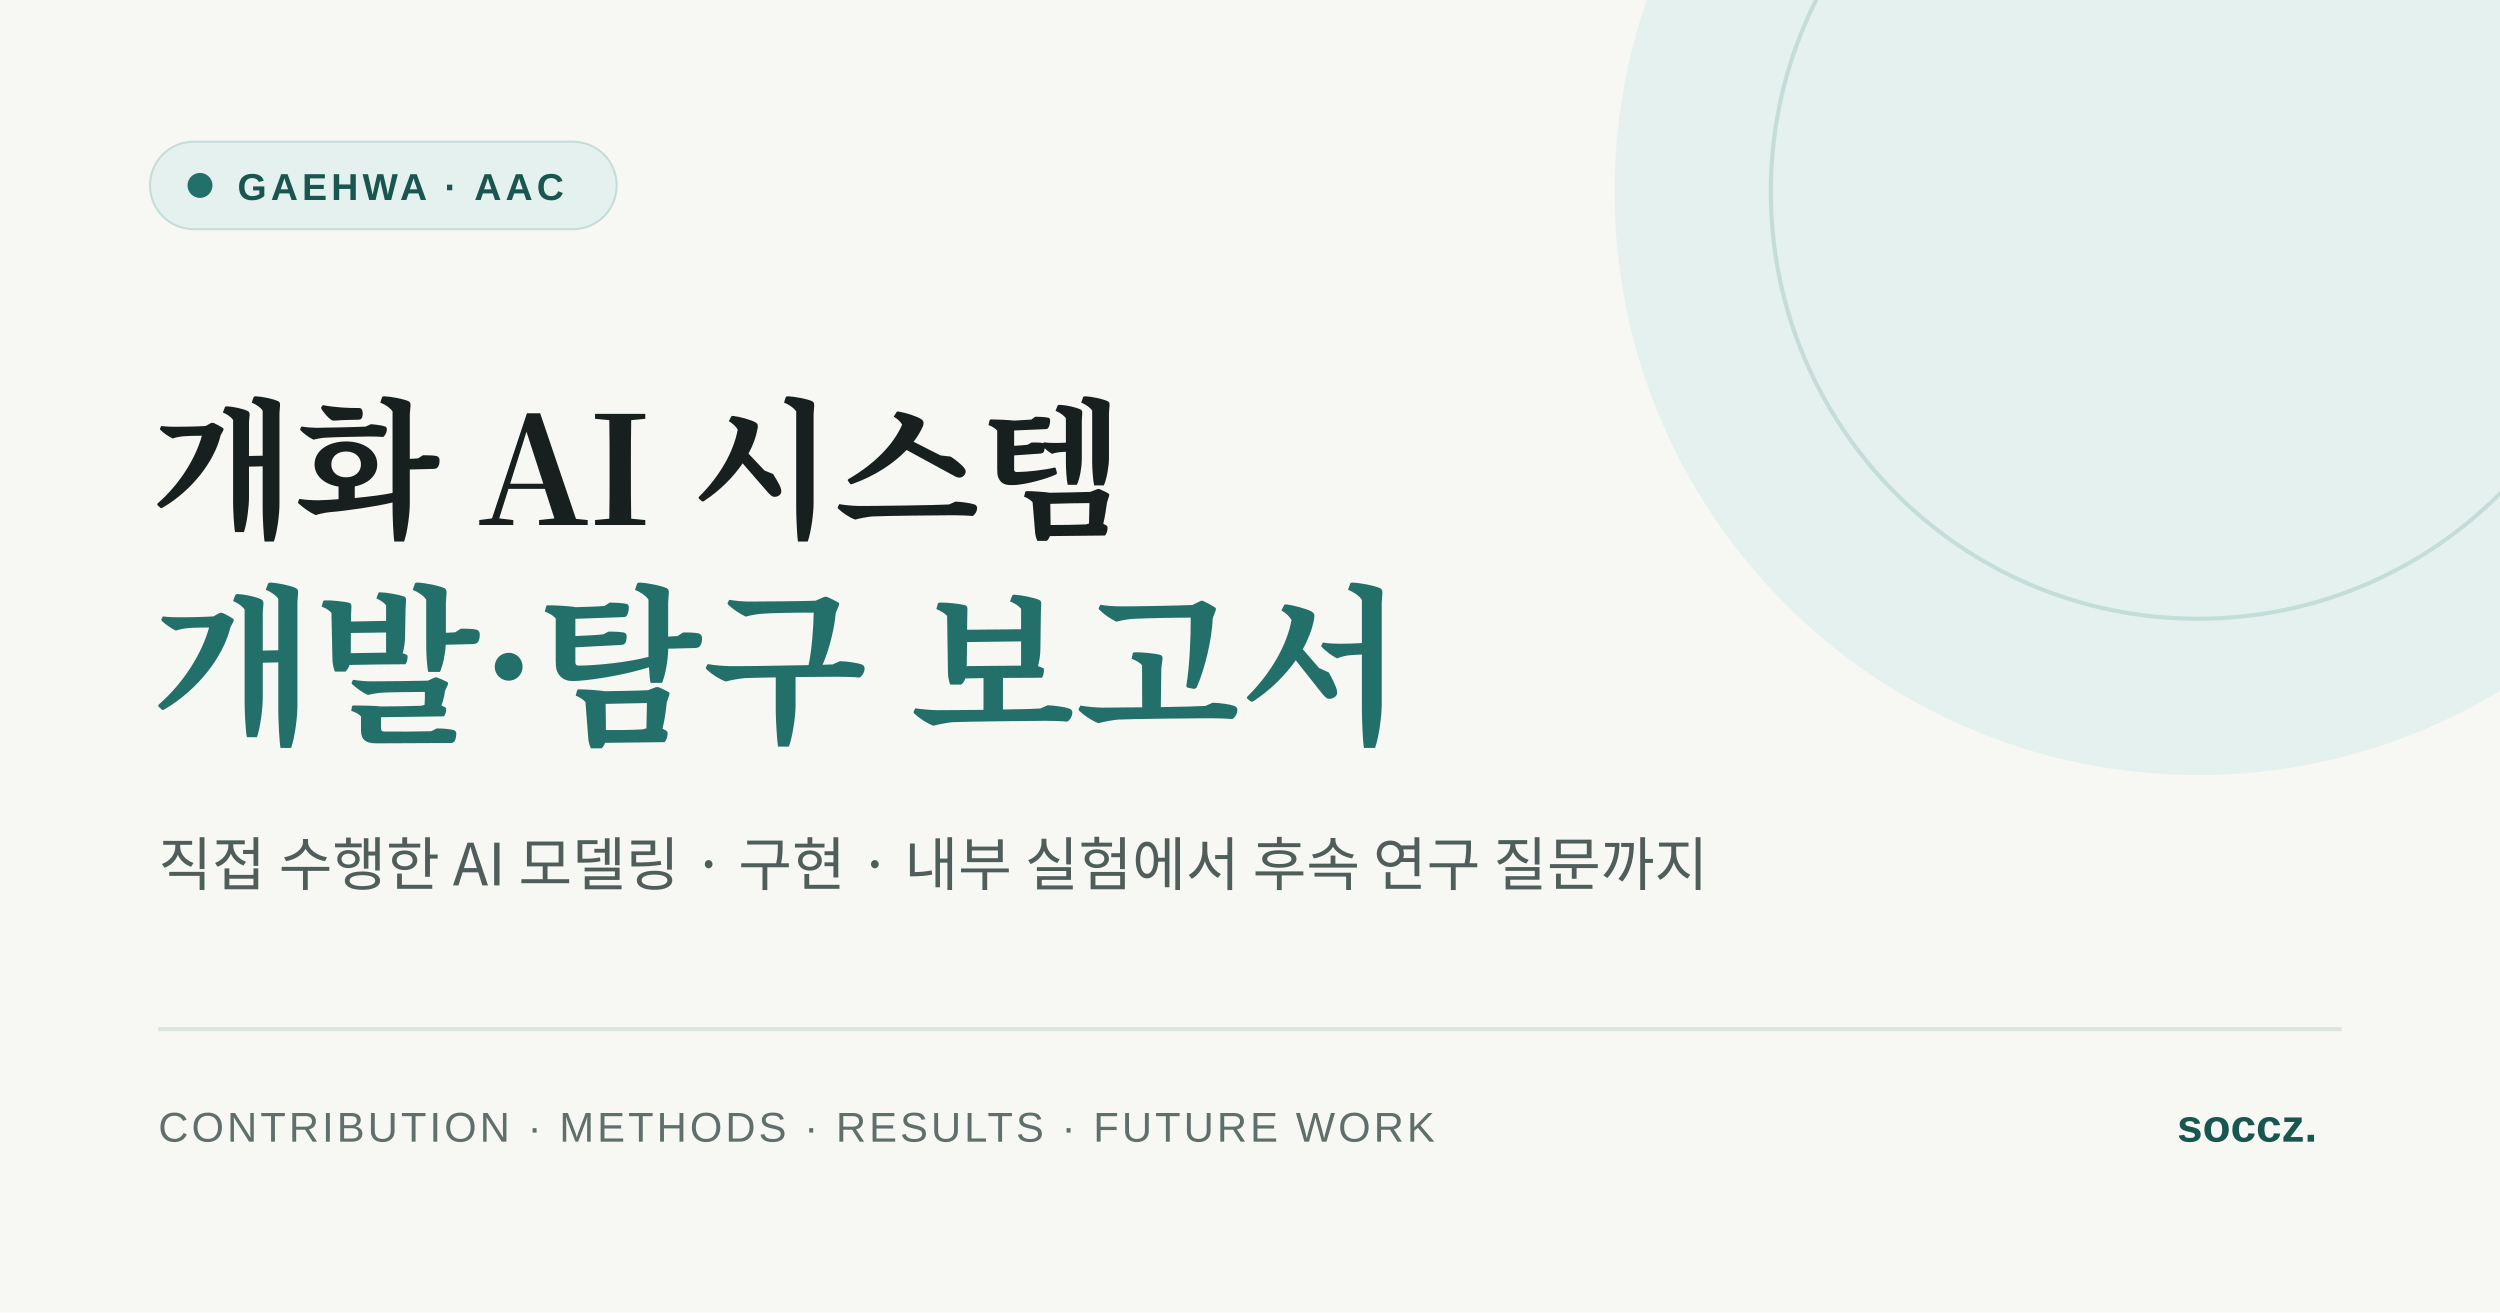
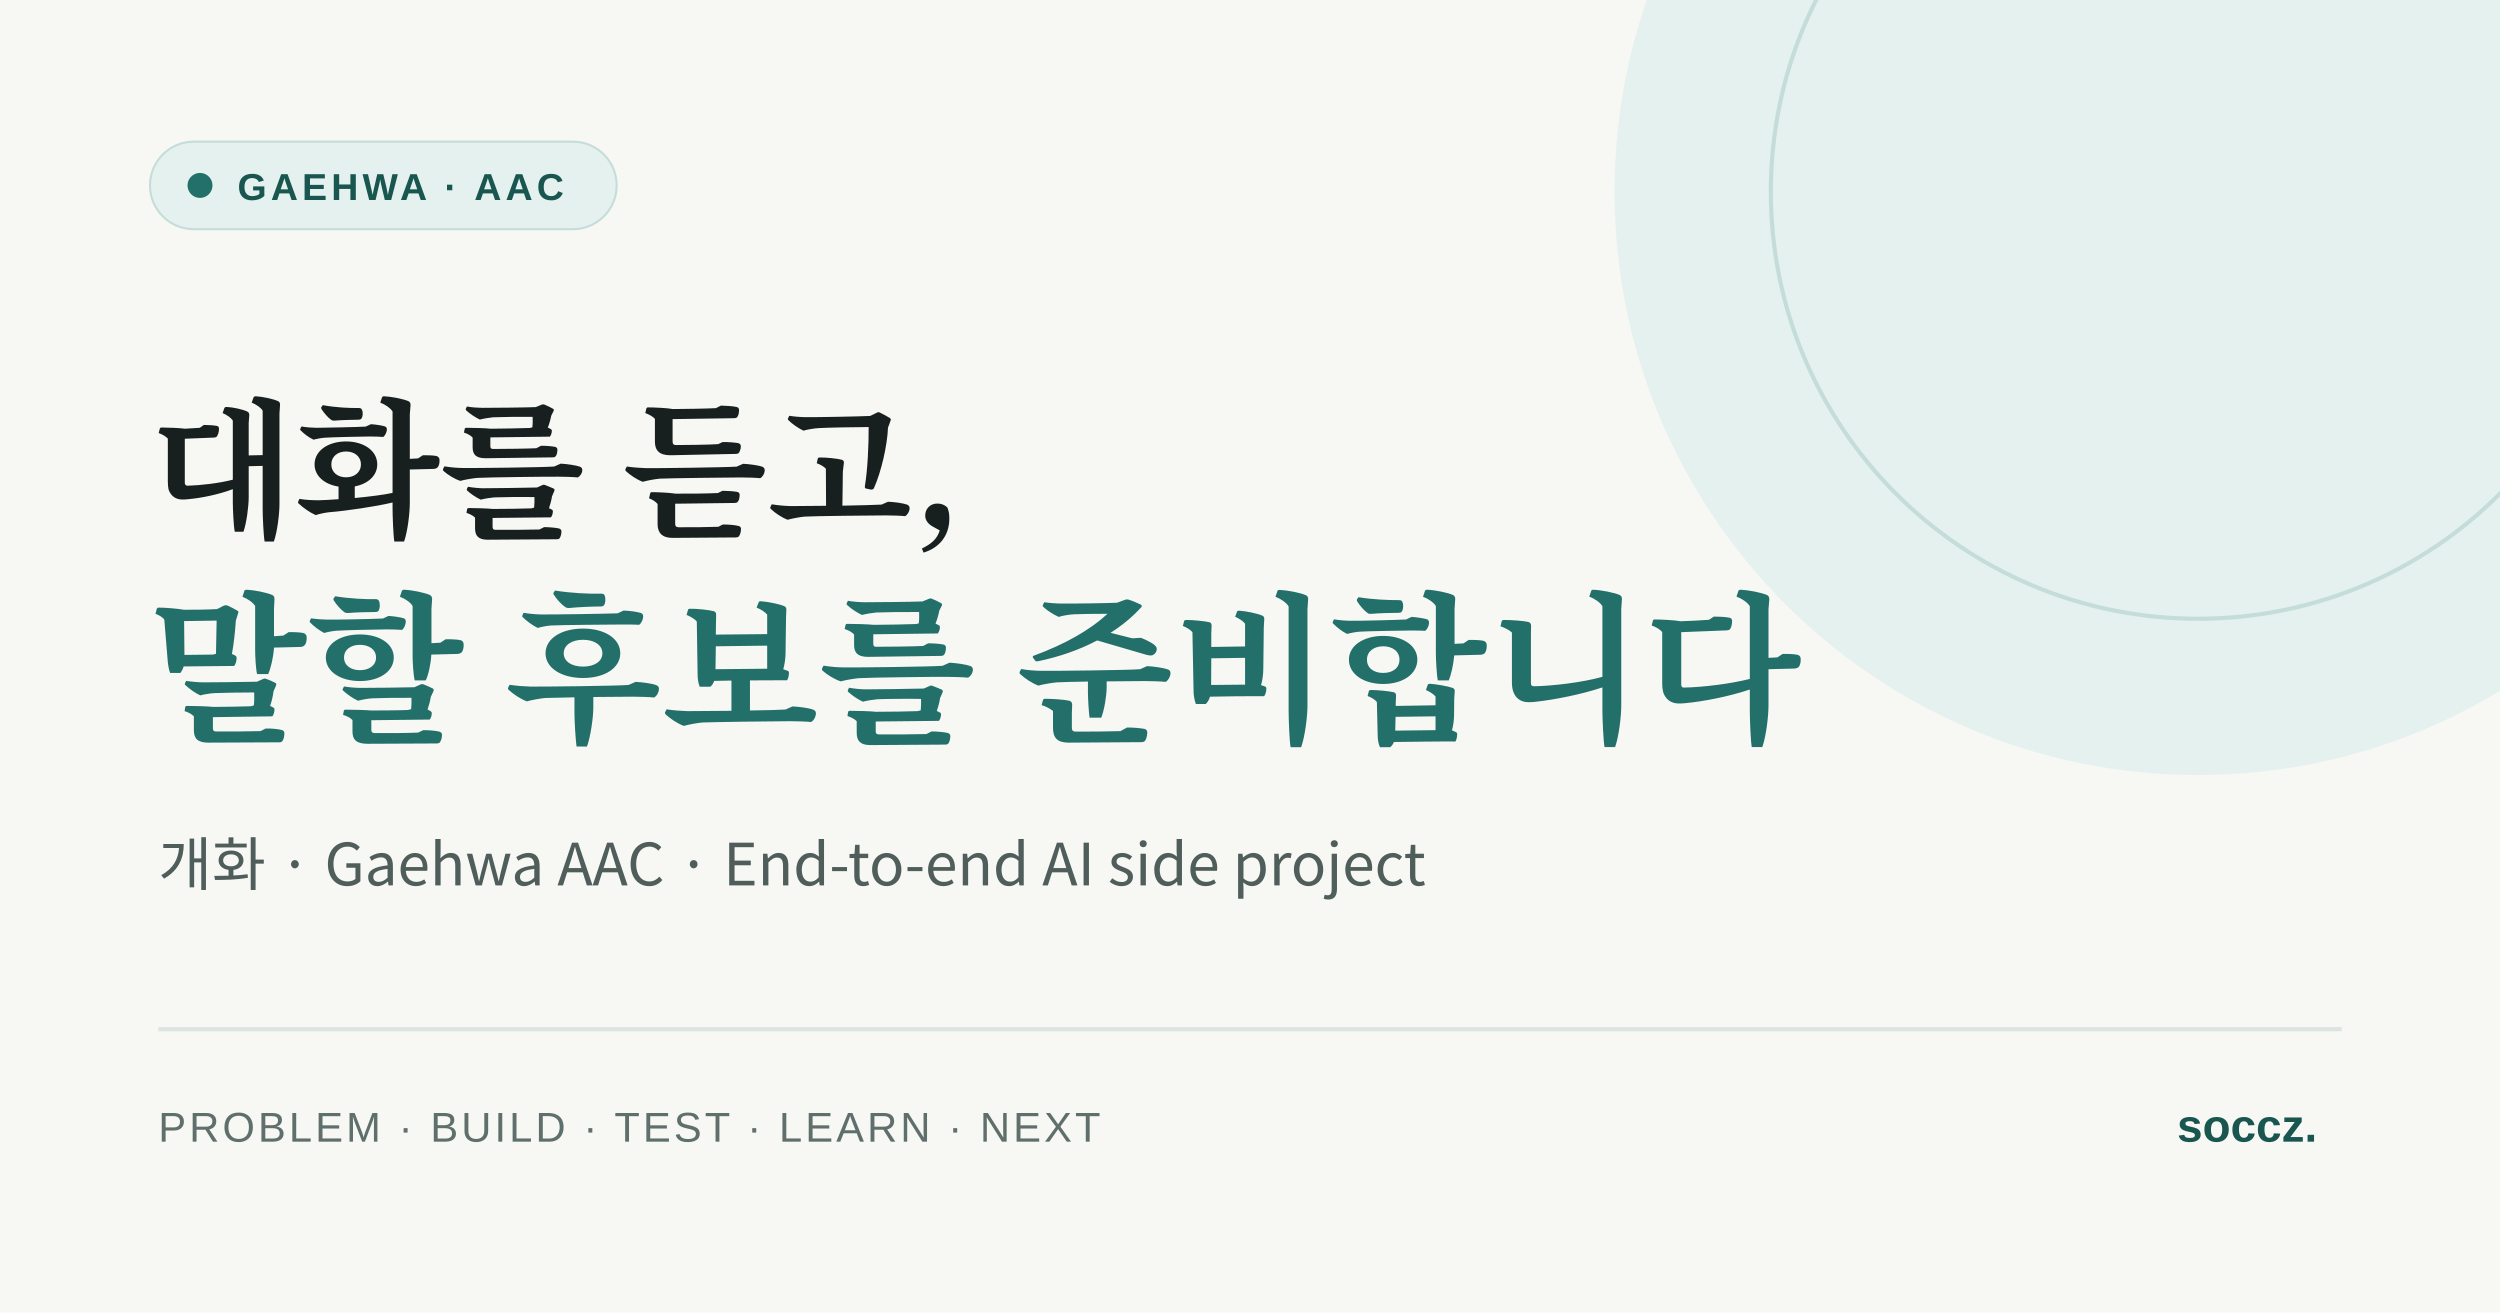
<svg xmlns="http://www.w3.org/2000/svg" width="1200" height="630" viewBox="0 0 1200 630" role="img" aria-labelledby="title desc">
  <rect width="1200" height="630" fill="#f7f7f4" />
  <circle cx="1055" cy="92" r="280" fill="#e5f1ef" />
  <circle cx="1055" cy="92" r="205" fill="none" stroke="#c5ddd9" stroke-width="2" />
  <rect x="72" y="68" width="224" height="42" rx="21" fill="#e5f1ef" stroke="#c5ddd9" />
  <circle cx="96" cy="89" r="6" fill="#236f69" />
  <text x="114" y="96" fill="#195650" font-family="Arial, sans-serif" font-size="18" font-weight="700" letter-spacing="2">GAEHWA · AAC</text>
-   <text x="72" y="252" fill="#17201f" font-family="'Noto Serif CJK KR','Noto Serif KR',serif" font-size="72" font-weight="700">개화 AI 시스템</text>
-   <text x="72" y="350" fill="#236f69" font-family="'Noto Serif CJK KR','Noto Serif KR',serif" font-size="82" font-weight="700">개발·탐구 보고서</text>
-   <text x="76" y="425" fill="#4f5e5b" font-family="'Noto Sans CJK KR','Noto Sans KR',sans-serif" font-size="28">직접 수행한 AI 모델링 · 구현 · 내부 실험에서 후속 연구 질문까지</text>
+   <text x="72" y="252" fill="#17201f" font-family="'Noto Serif CJK KR','Noto Serif KR',serif" font-size="72" font-weight="700">대화를 듣고,</text>
+   <text x="72" y="350" fill="#236f69" font-family="'Noto Serif CJK KR','Noto Serif KR',serif" font-size="78" font-weight="700">말할 후보를 준비합니다</text>
+   <text x="76" y="425" fill="#4f5e5b" font-family="'Noto Sans CJK KR','Noto Sans KR',sans-serif" font-size="28">개화 · Gaehwa AAC · End-to-end AI side project</text>
  <line x1="76" y1="494" x2="1124" y2="494" stroke="#dce4e1" stroke-width="2" />
-   <text x="76" y="548" fill="#5f6f6b" font-family="Arial, sans-serif" font-size="20" letter-spacing="1.5">CONTRIBUTION · METHODS · RESULTS · FUTURE WORK</text>
+   <text x="76" y="548" fill="#5f6f6b" font-family="Arial, sans-serif" font-size="20" letter-spacing="1.5">PROBLEM · BUILD · TEST · LEARN · NEXT</text>
  <text x="1045" y="548" fill="#195650" font-family="Arial, sans-serif" font-size="22" font-weight="700">soccz.</text>
</svg>
